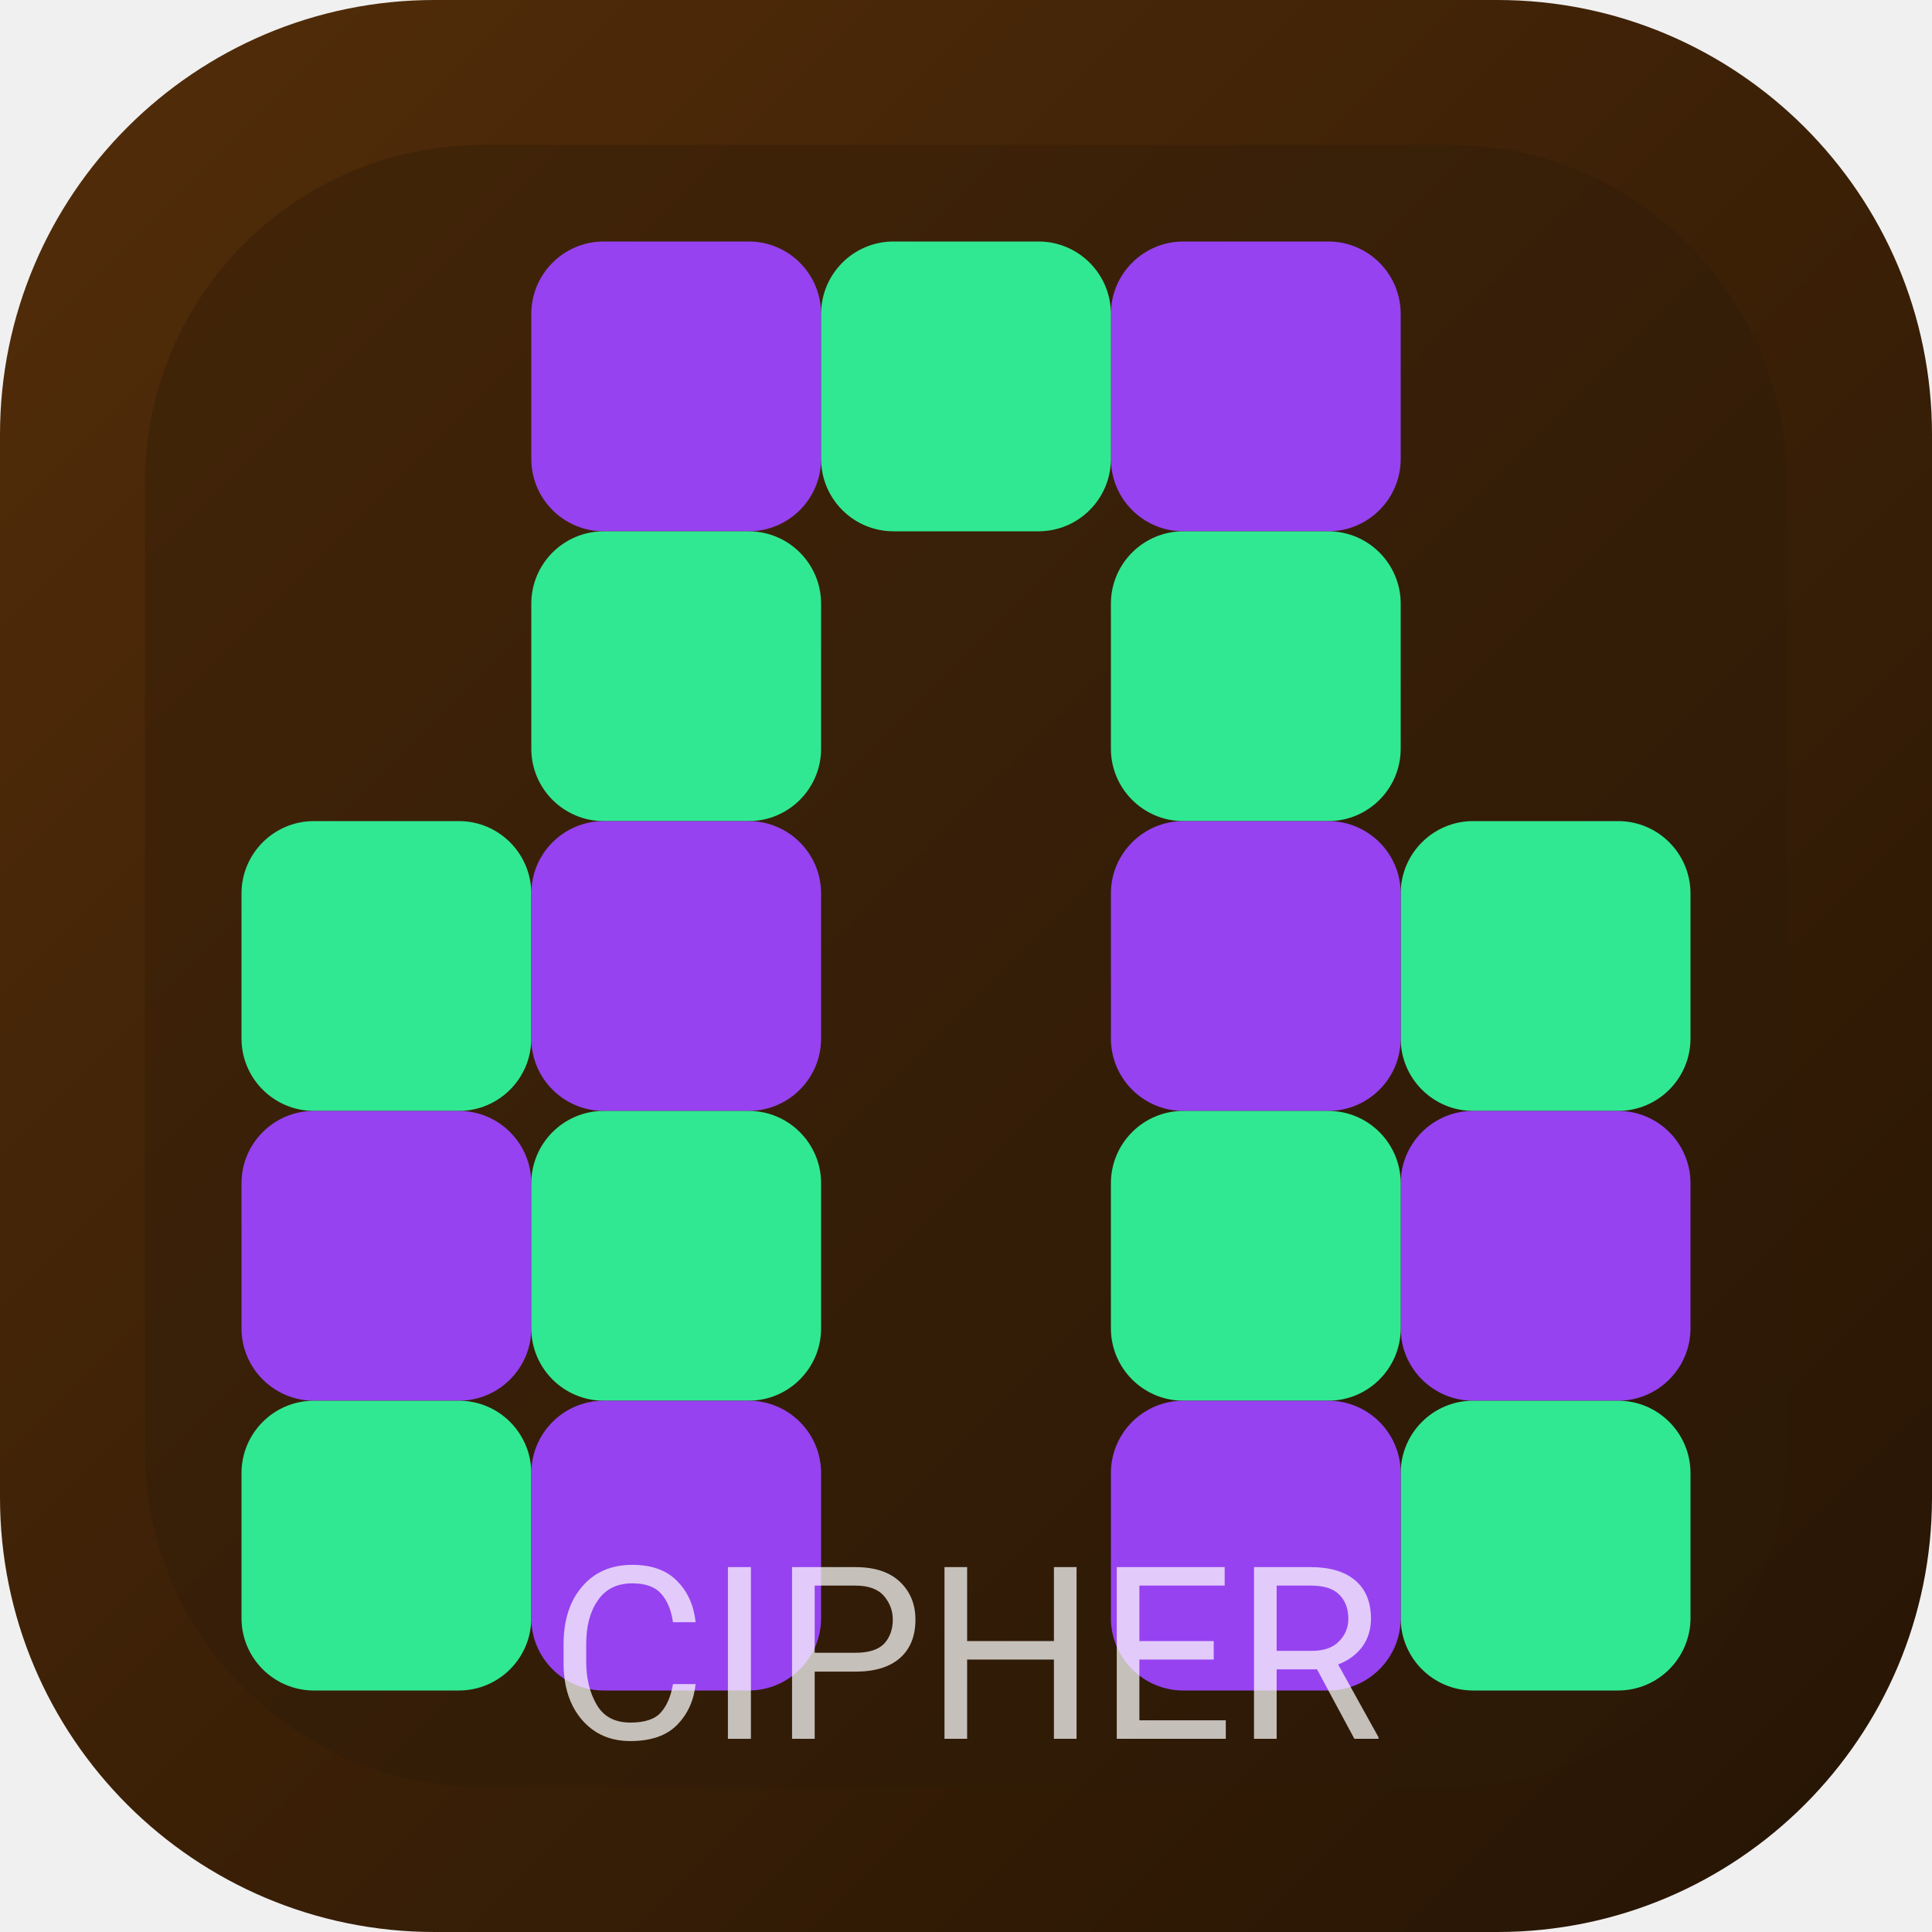
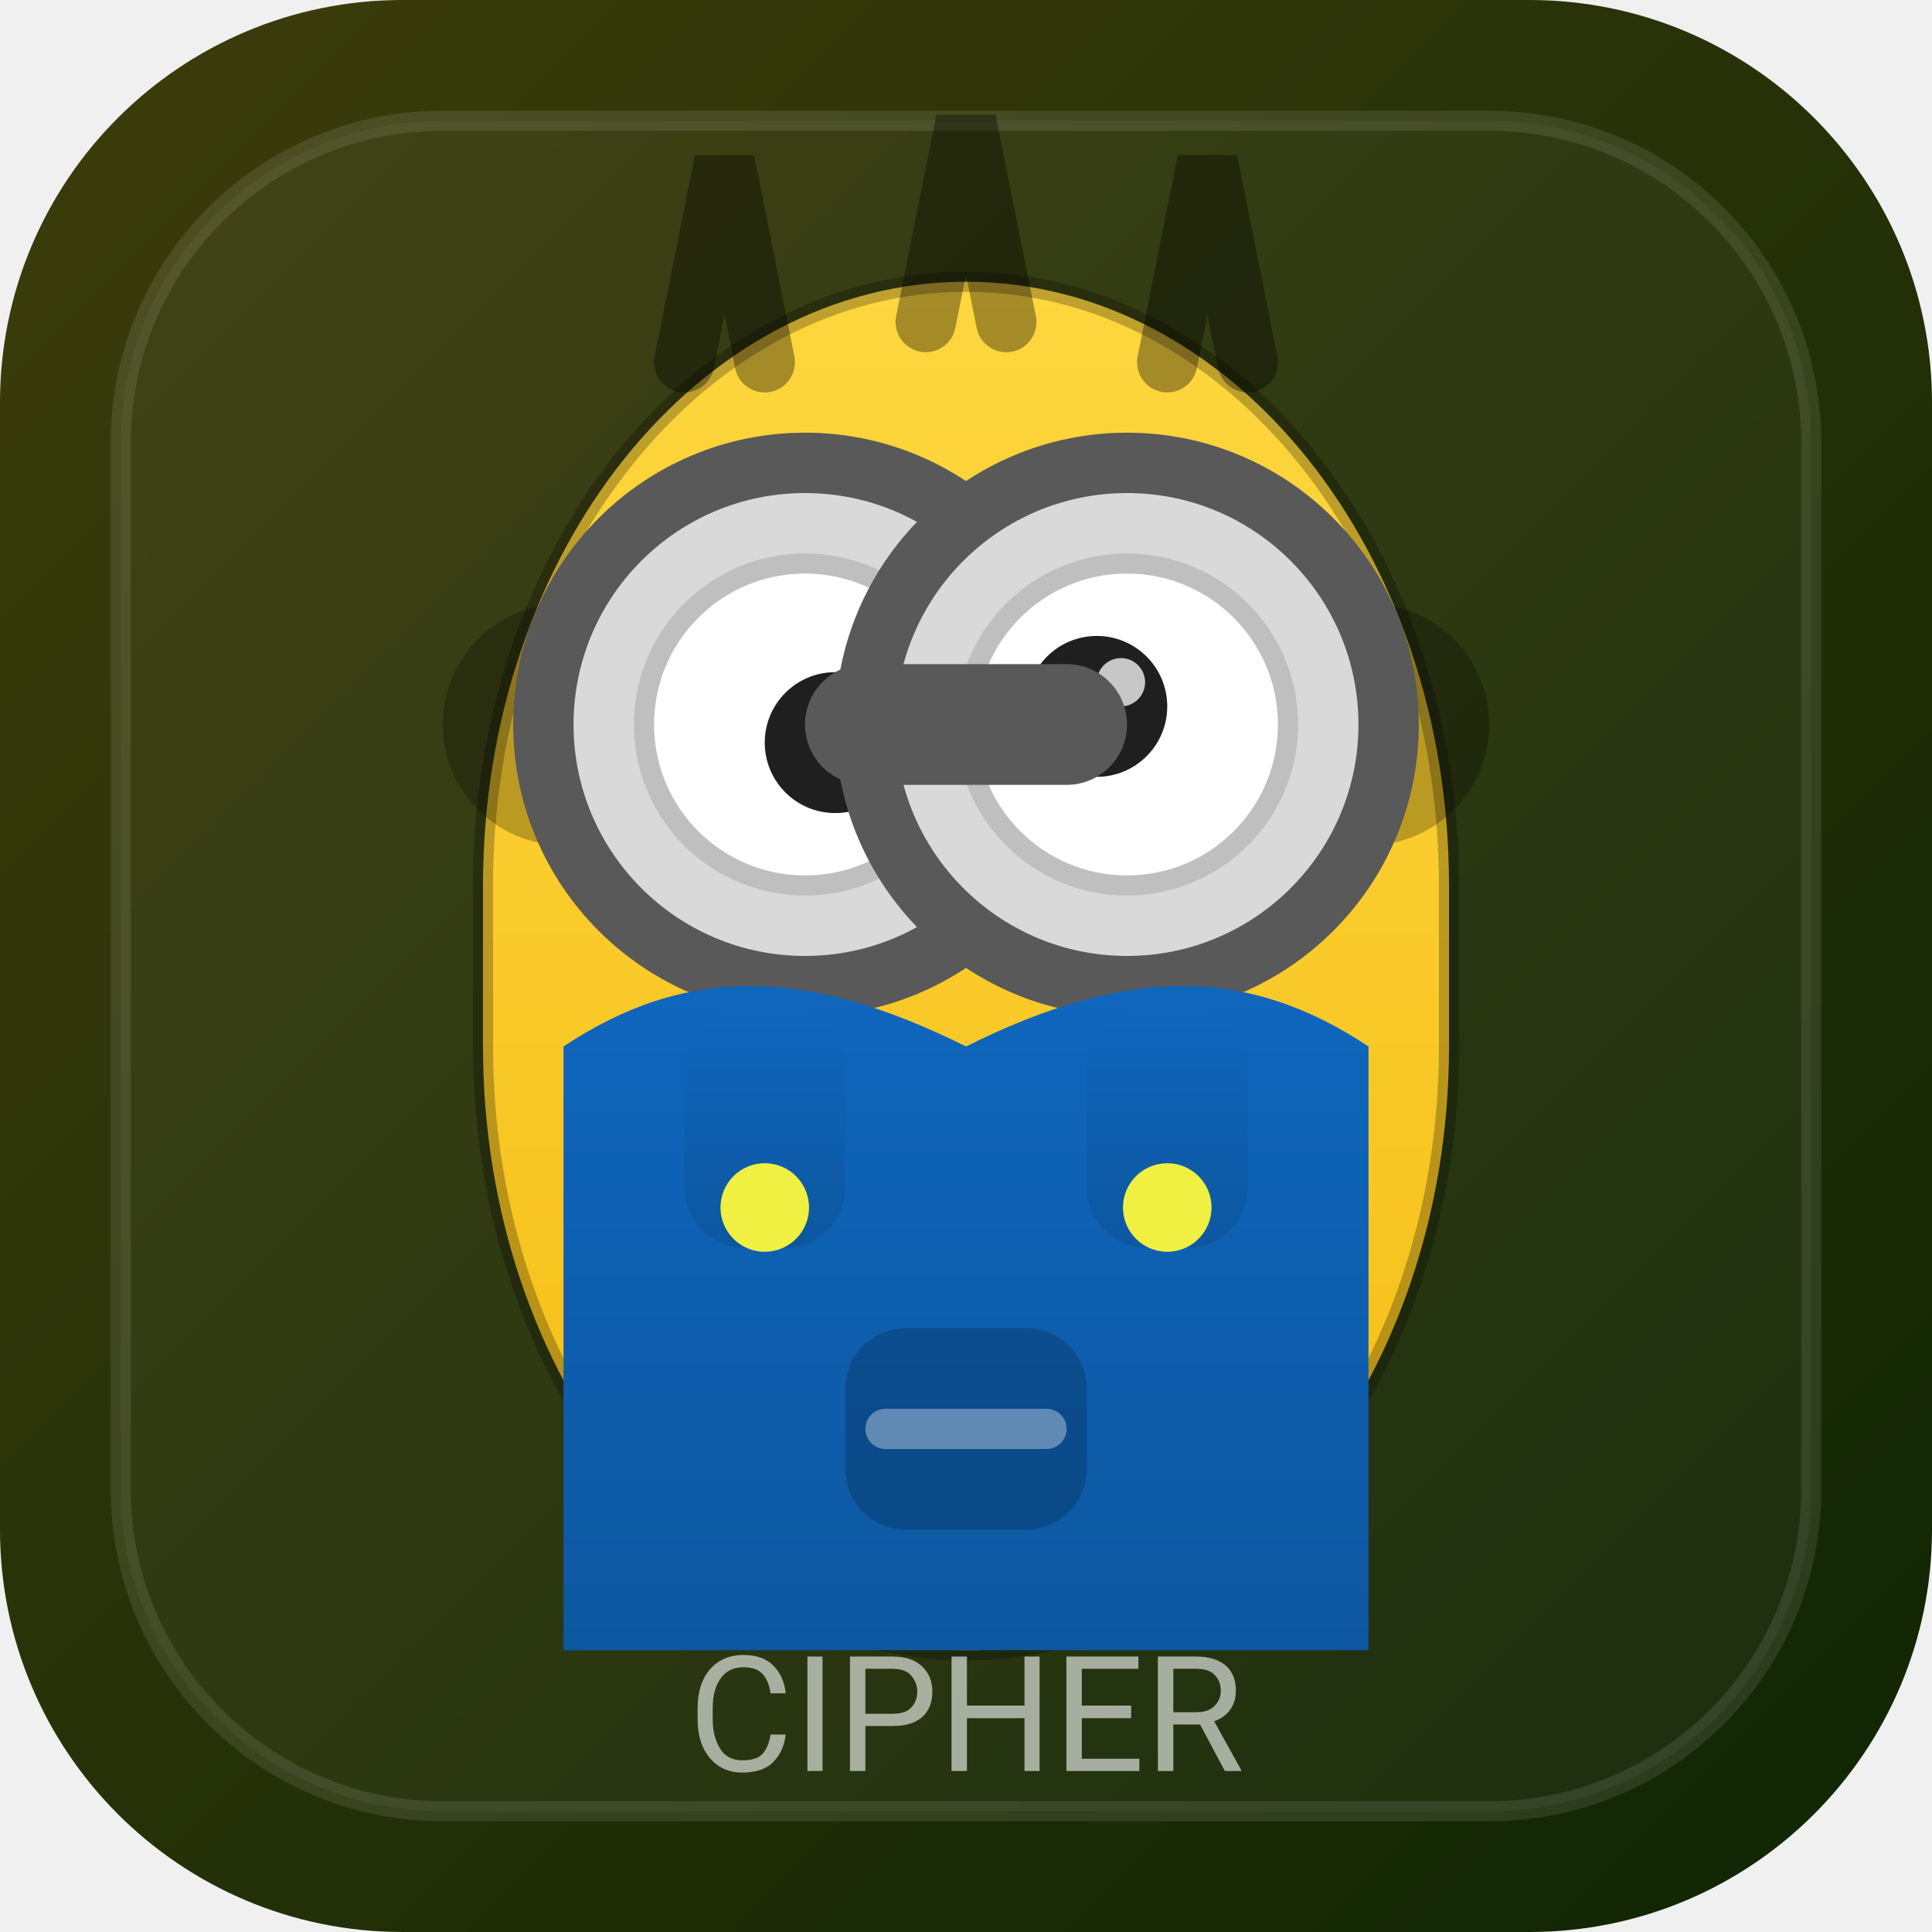
- <svg xmlns="http://www.w3.org/2000/svg" width="80" height="80" viewBox="0 0 80 80">
+ <svg xmlns="http://www.w3.org/2000/svg" width="96" height="96" viewBox="0 0 96 96">
  <defs>
-     <linearGradient id="g" x1="0" y1="0" x2="1" y2="1">
-       <stop offset="0" stop-color="hsl(29 80% 18%)" />
-       <stop offset="1" stop-color="hsl(29 80% 8%)" />
+     <linearGradient id="bg" x1="0" y1="0" x2="1" y2="1">
+       <stop offset="0" stop-color="hsl(60 70% 14%)" />
+       <stop offset="1" stop-color="hsl(100 80% 8%)" />
+     </linearGradient>
+     <linearGradient id="body" x1="0" y1="0" x2="0" y2="1">
+       <stop offset="0" stop-color="hsl(48 98% 62%)" />
+       <stop offset="1" stop-color="hsl(45 92% 52%)" />
+     </linearGradient>
+     <linearGradient id="denim" x1="0" y1="0" x2="0" y2="1">
+       <stop offset="0" stop-color="hsl(210 85% 40%)" />
+       <stop offset="1" stop-color="hsl(210 85% 34%)" />
    </linearGradient>
  </defs>
-   <rect x="0" y="0" width="80" height="80" rx="18" fill="url(#g)" />
-   <rect x="6" y="6" width="68" height="68" rx="14" fill="hsl(29 70% 10%)" opacity="0.35" />
-   <rect x="22" y="10" width="12" height="12" rx="3" fill="hsl(269 85% 60%)" />
-   <rect x="46" y="10" width="12" height="12" rx="3" fill="hsl(269 85% 60%)" />
-   <rect x="34" y="10" width="12" height="12" rx="3" fill="hsl(152 80% 55%)" />
-   <rect x="22" y="22" width="12" height="12" rx="3" fill="hsl(152 80% 55%)" />
-   <rect x="46" y="22" width="12" height="12" rx="3" fill="hsl(152 80% 55%)" />
-   <rect x="10" y="34" width="12" height="12" rx="3" fill="hsl(152 80% 55%)" />
-   <rect x="58" y="34" width="12" height="12" rx="3" fill="hsl(152 80% 55%)" />
-   <rect x="22" y="34" width="12" height="12" rx="3" fill="hsl(269 85% 60%)" />
-   <rect x="46" y="34" width="12" height="12" rx="3" fill="hsl(269 85% 60%)" />
-   <rect x="10" y="46" width="12" height="12" rx="3" fill="hsl(269 85% 60%)" />
-   <rect x="58" y="46" width="12" height="12" rx="3" fill="hsl(269 85% 60%)" />
-   <rect x="22" y="46" width="12" height="12" rx="3" fill="hsl(152 80% 55%)" />
-   <rect x="46" y="46" width="12" height="12" rx="3" fill="hsl(152 80% 55%)" />
-   <rect x="10" y="58" width="12" height="12" rx="3" fill="hsl(152 80% 55%)" />
-   <rect x="58" y="58" width="12" height="12" rx="3" fill="hsl(152 80% 55%)" />
-   <rect x="22" y="58" width="12" height="12" rx="3" fill="hsl(269 85% 60%)" />
-   <rect x="46" y="58" width="12" height="12" rx="3" fill="hsl(269 85% 60%)" />
-   <text x="40" y="72" text-anchor="middle" font-family="ui-sans-serif, system-ui, -apple-system, Segoe UI, Roboto, Helvetica, Arial" font-size="10" fill="rgba(255,255,255,0.72)">CIPHER</text>
+   <rect x="0" y="0" width="96" height="96" rx="20" fill="url(#bg)" />
+   <rect x="6" y="6" width="84" height="84" rx="16" fill="rgba(255,255,255,0.04)" stroke="rgba(255,255,255,0.10)" />
+   <rect x="24" y="14" width="48" height="68" rx="30" fill="url(#body)" stroke="rgba(0,0,0,0.25)" />
+   <path d="M 34 18 L 36 8 L 38 18 M 46 16 L 48 6 L 50 16 M 58 18 L 60 8 L 62 18" stroke="rgba(0,0,0,0.35)" stroke-width="3" stroke-linecap="round" fill="none" />
+   <rect x="22" y="30" width="52" height="12" rx="6" fill="rgba(0,0,0,0.25)" />
+   <circle cx="40" cy="36" r="13" fill="hsl(0 0% 85%)" stroke="hsl(0 0% 35%)" stroke-width="3" />
+   <circle cx="40" cy="36" r="8" fill="white" stroke="hsl(0 0% 75%)" stroke-width="1" />
+   <circle cx="41.5" cy="36.9" r="3.5" fill="hsl(0 0% 12%)" />
+   <circle cx="42.7" cy="35.7" r="1.2" fill="rgba(255,255,255,0.75)" />
+   <circle cx="56" cy="36" r="13" fill="hsl(0 0% 85%)" stroke="hsl(0 0% 35%)" stroke-width="3" />
+   <circle cx="56" cy="36" r="8" fill="white" stroke="hsl(0 0% 75%)" stroke-width="1" />
+   <circle cx="54.5" cy="35.1" r="3.5" fill="hsl(0 0% 12%)" />
+   <circle cx="55.7" cy="33.9" r="1.2" fill="rgba(255,255,255,0.75)" />
+   <path d="M 53 36 L 43 36" stroke="hsl(0 0% 35%)" stroke-width="6" stroke-linecap="round" />
+   <path d="M 40 58 Q 48 64 60 57" stroke="rgba(0,0,0,0.45)" stroke-width="3" stroke-linecap="round" fill="none" />
+   <path d="M 28 52 C 34 48 40 48 48 52 C 56 48 62 48 68 52 L 68 82 L 28 82 Z" fill="url(#denim)" />
+   <rect x="34" y="50" width="8" height="12" rx="3" fill="url(#denim)" />
+   <rect x="54" y="50" width="8" height="12" rx="3" fill="url(#denim)" />
+   <circle cx="38" cy="60" r="2.2" fill="hsl(60 85% 60%)" />
+   <circle cx="58" cy="60" r="2.2" fill="hsl(60 85% 60%)" />
+   <rect x="42" y="66" width="12" height="10" rx="3" fill="rgba(0,0,0,0.18)" />
+   <path d="M 44 71 L 52 71" stroke="rgba(255,255,255,0.35)" stroke-width="2" stroke-linecap="round" />
+   <text x="48" y="88" text-anchor="middle" font-family="ui-sans-serif, system-ui, -apple-system, Segoe UI, Roboto, Helvetica, Arial" font-size="8" fill="rgba(255,255,255,0.60)">CIPHER</text>
</svg>
